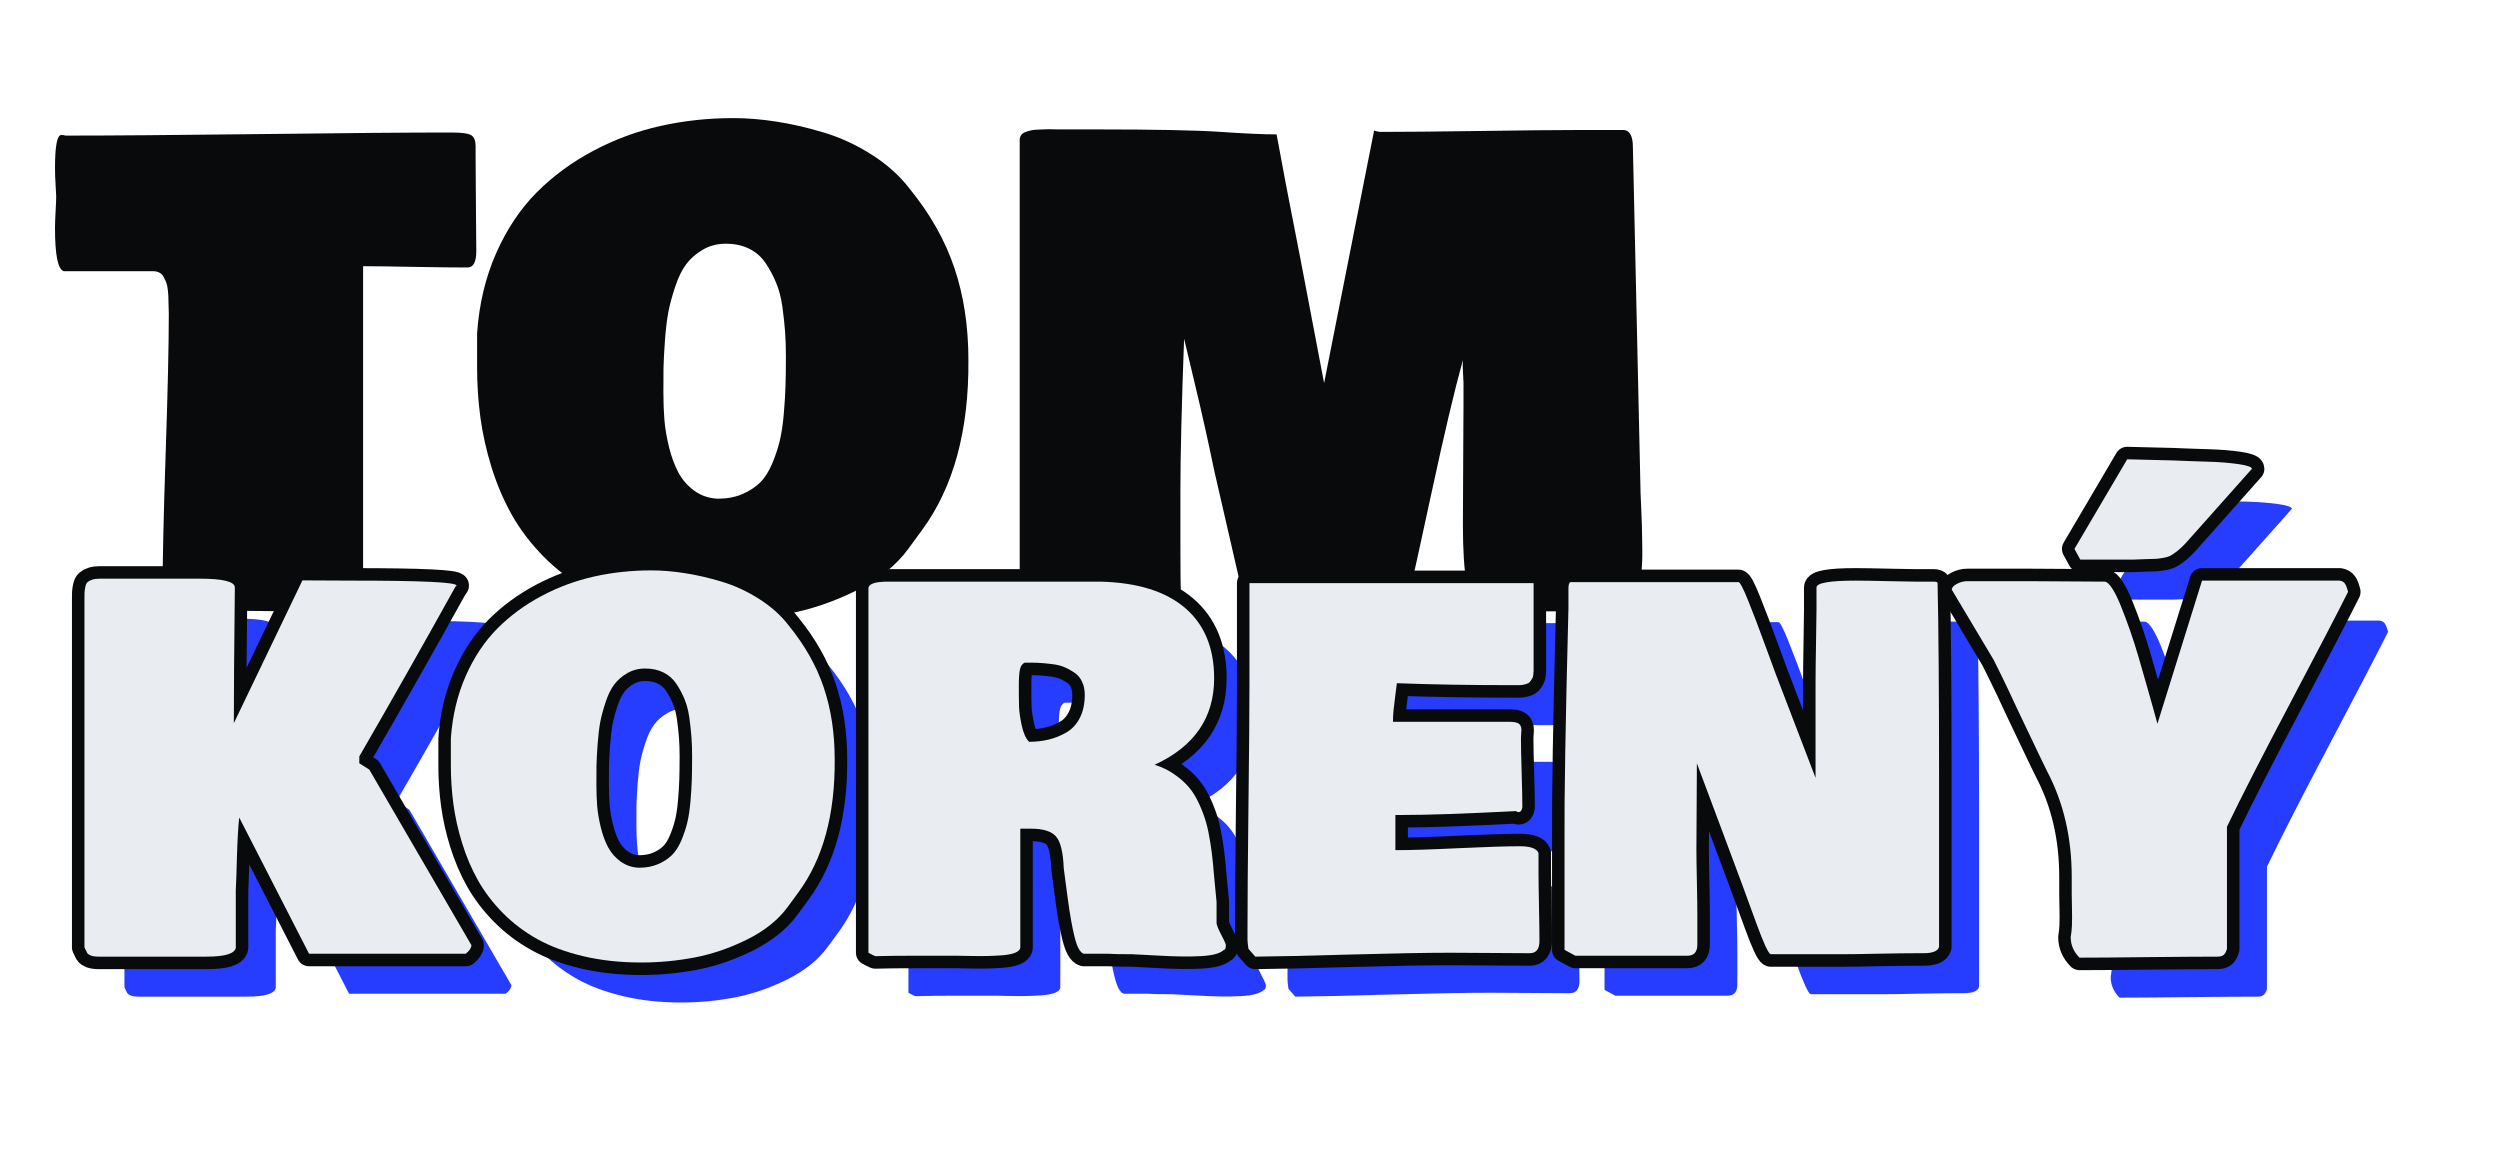
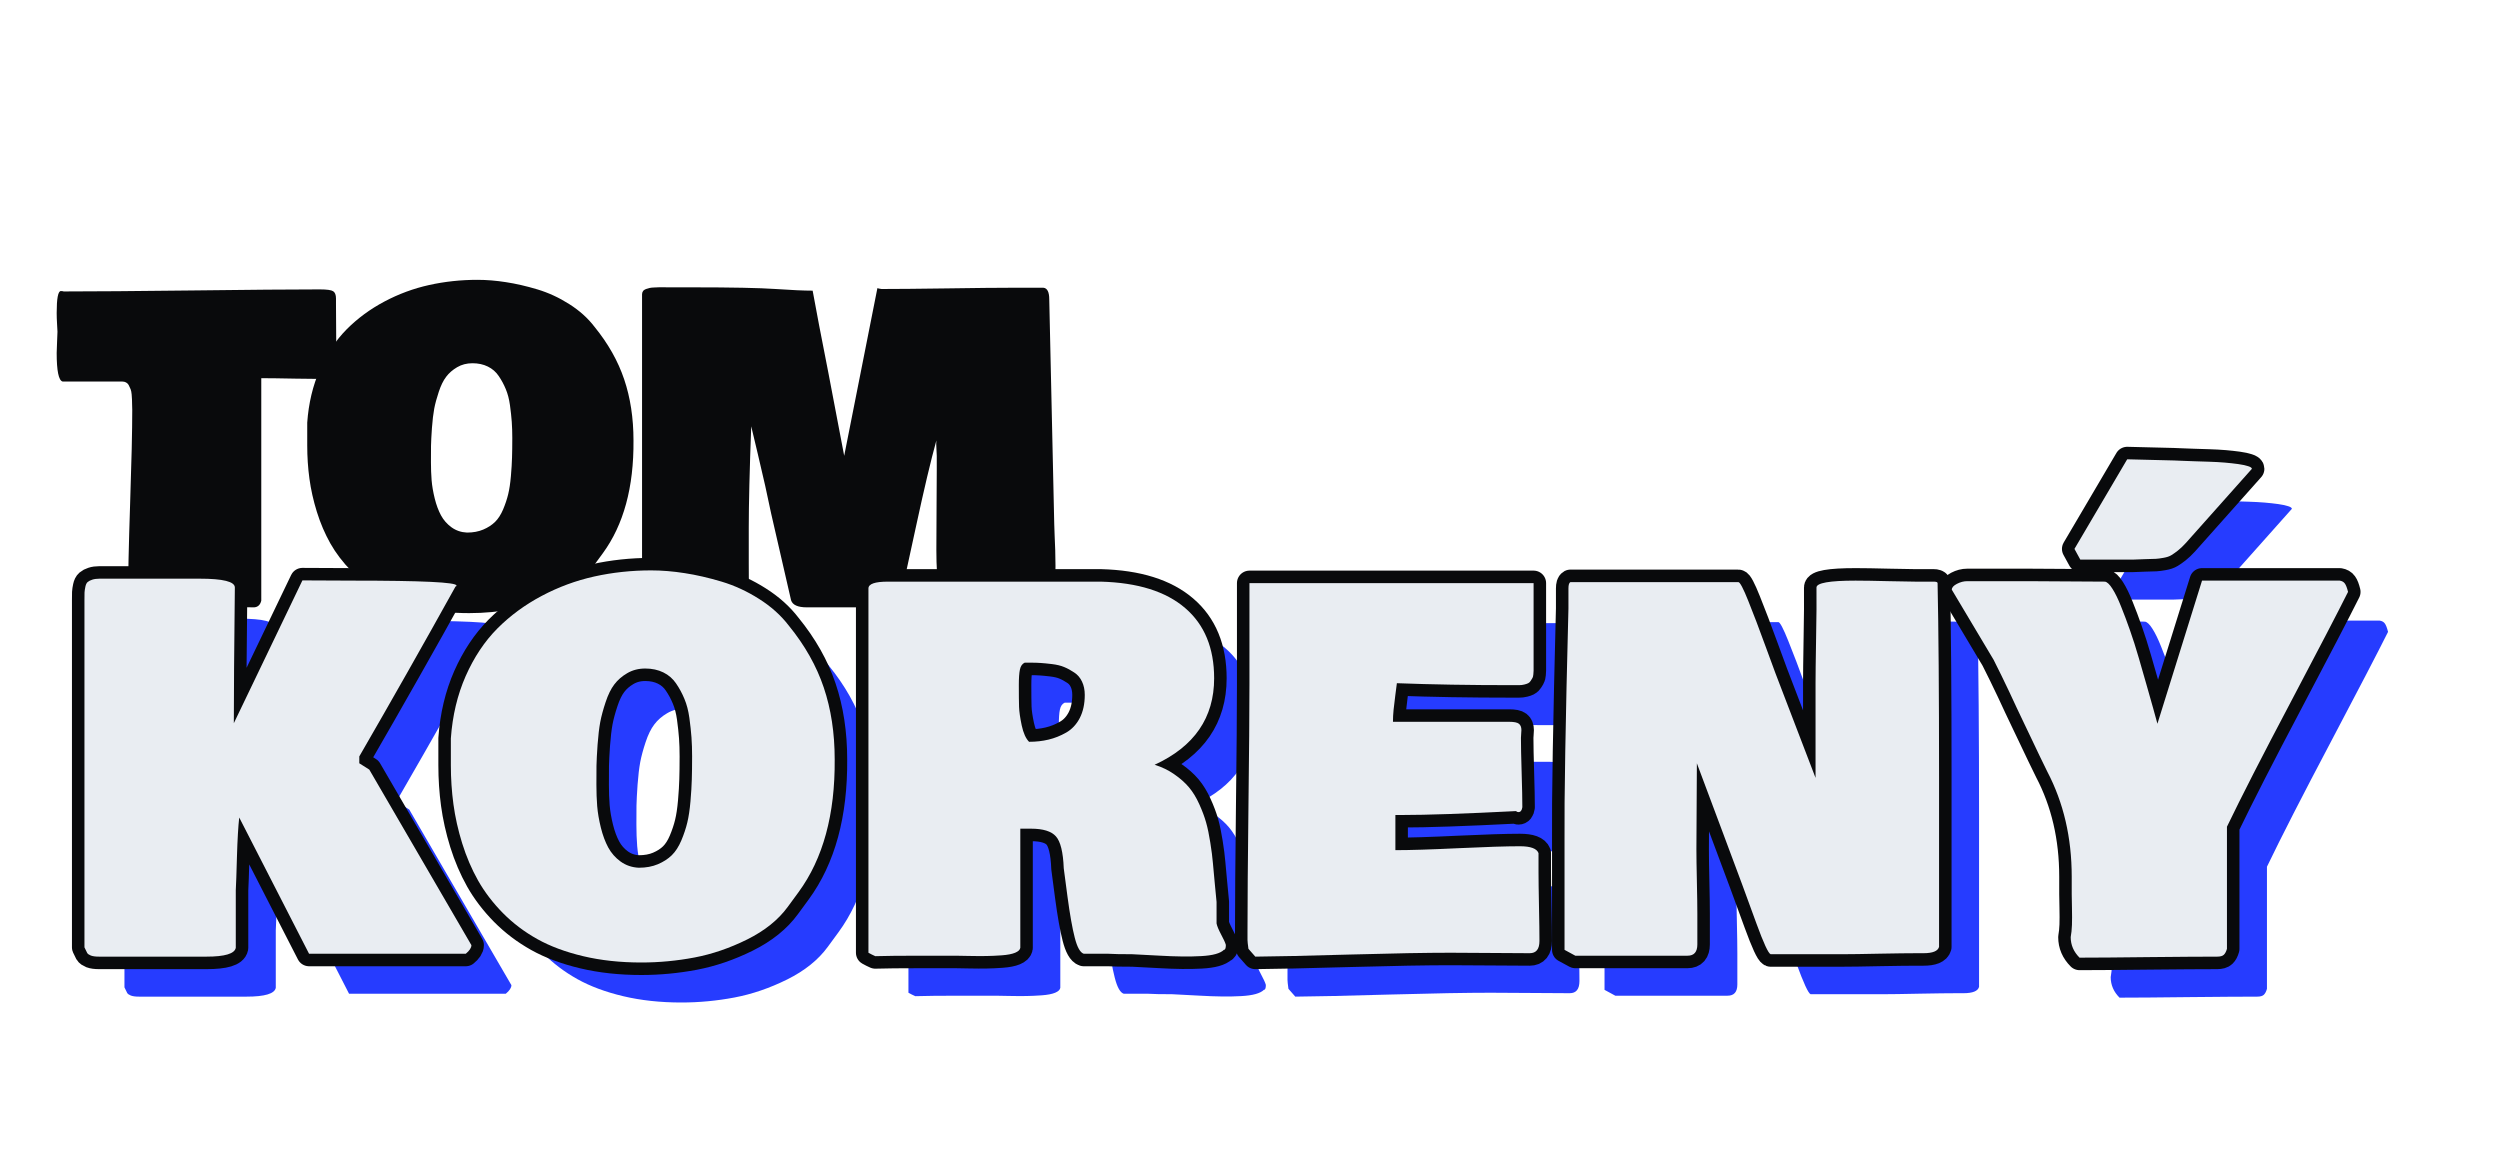
<svg xmlns="http://www.w3.org/2000/svg" xmlns:xlink="http://www.w3.org/1999/xlink" width="500" height="230" viewBox="0 0 500 230" role="img" aria-labelledby="title description">
  <defs>
    <g>
      <g id="tom-glyph-0">
        <path d="M -0.781 -58.5 C -0.781 -59.082 -0.75 -59.953 -0.688 -61.109 C -0.625 -62.266 -0.594 -63.055 -0.594 -63.484 C -0.594 -63.641 -0.625 -64.223 -0.688 -65.234 C -0.75 -66.242 -0.781 -67.125 -0.781 -67.875 C -0.781 -71.32 -0.453 -73.047 0.203 -73.047 C 0.461 -73.047 0.688 -73.016 0.875 -72.953 C 7.676 -72.953 17.758 -73.031 31.125 -73.188 C 44.488 -73.352 54.492 -73.438 61.141 -73.438 C 62.797 -73.438 63.844 -73.289 64.281 -73 C 64.719 -72.707 64.938 -72.141 64.938 -71.297 L 64.938 -69.922 C 64.938 -68.234 64.953 -65.734 64.984 -62.422 C 65.023 -59.117 65.047 -56.609 65.047 -54.891 C 65.047 -53.191 64.586 -52.344 63.672 -52.344 C 61.848 -52.344 59.129 -52.375 55.516 -52.438 C 51.898 -52.508 49.18 -52.547 47.359 -52.547 L 47.359 -0.203 C 47.129 0.773 46.578 1.301 45.703 1.375 C 44.566 1.375 42.906 1.352 40.719 1.312 C 38.539 1.281 36.883 1.266 35.75 1.266 C 35.676 1.266 35.609 1.301 35.547 1.375 C 34.117 1.375 32.109 1.352 29.516 1.312 C 26.93 1.281 25.004 1.266 23.734 1.266 L 20.797 1.266 C 20.148 1.336 19.207 1.375 17.969 1.375 L 16.016 -0.984 C 16.016 -5.93 16.176 -13.285 16.5 -23.047 C 16.832 -32.816 17 -40.176 17 -45.125 C 17 -45.344 16.988 -45.711 16.969 -46.234 C 16.945 -46.754 16.938 -47.176 16.938 -47.5 C 16.938 -47.832 16.91 -48.242 16.859 -48.734 C 16.816 -49.223 16.738 -49.617 16.625 -49.922 C 16.508 -50.234 16.367 -50.539 16.203 -50.844 C 16.047 -51.156 15.828 -51.383 15.547 -51.531 C 15.273 -51.688 14.941 -51.766 14.547 -51.766 L 0.594 -51.766 C -0.32 -52.023 -0.781 -54.27 -0.781 -58.5 Z M -0.781 -58.5 " />
      </g>
      <g id="tom-glyph-1">
        <path d="M 1.172 -36.719 L 1.172 -42.094 C 1.492 -46.645 2.484 -50.801 4.141 -54.562 C 5.805 -58.32 7.914 -61.488 10.469 -64.062 C 13.031 -66.633 15.984 -68.805 19.328 -70.578 C 22.68 -72.359 26.191 -73.656 29.859 -74.469 C 33.523 -75.281 37.312 -75.688 41.219 -75.688 C 43.363 -75.688 45.598 -75.504 47.922 -75.141 C 50.254 -74.785 52.723 -74.219 55.328 -73.438 C 57.93 -72.656 60.426 -71.504 62.812 -69.984 C 65.207 -68.473 67.188 -66.695 68.75 -64.656 C 71.969 -60.707 74.301 -56.578 75.75 -52.266 C 77.207 -47.953 77.938 -43.16 77.938 -37.891 C 78.031 -26.891 75.617 -18.035 70.703 -11.328 L 68.562 -8.406 C 66.664 -5.801 63.957 -3.625 60.438 -1.875 C 56.926 -0.133 53.41 1.066 49.891 1.734 C 46.379 2.398 42.836 2.734 39.266 2.734 C 35.055 2.734 31.176 2.312 27.625 1.469 C 24.082 0.625 21.023 -0.516 18.453 -1.953 C 15.879 -3.391 13.582 -5.129 11.562 -7.172 C 9.551 -9.223 7.898 -11.391 6.609 -13.672 C 5.328 -15.953 4.27 -18.426 3.438 -21.094 C 2.613 -23.758 2.031 -26.363 1.688 -28.906 C 1.344 -31.445 1.172 -34.051 1.172 -36.719 Z M 40.047 -56.062 C 38.703 -56.062 37.5 -55.75 36.438 -55.125 C 35.383 -54.508 34.523 -53.758 33.859 -52.875 C 33.191 -52 32.613 -50.82 32.125 -49.344 C 31.633 -47.863 31.273 -46.531 31.047 -45.344 C 30.828 -44.156 30.648 -42.656 30.516 -40.844 C 30.391 -39.039 30.316 -37.641 30.297 -36.641 C 30.285 -35.648 30.281 -34.375 30.281 -32.812 C 30.281 -31.312 30.332 -29.883 30.438 -28.531 C 30.551 -27.188 30.797 -25.754 31.172 -24.234 C 31.547 -22.723 32.035 -21.406 32.641 -20.281 C 33.242 -19.164 34.07 -18.223 35.125 -17.453 C 36.188 -16.691 37.398 -16.281 38.766 -16.219 C 40.203 -16.219 41.473 -16.453 42.578 -16.922 C 43.68 -17.391 44.609 -17.988 45.359 -18.719 C 46.109 -19.457 46.742 -20.441 47.266 -21.672 C 47.785 -22.91 48.18 -24.098 48.453 -25.234 C 48.734 -26.379 48.945 -27.797 49.094 -29.484 C 49.238 -31.18 49.328 -32.641 49.359 -33.859 C 49.398 -35.078 49.422 -36.617 49.422 -38.484 C 49.422 -39.848 49.379 -41.113 49.297 -42.281 C 49.211 -43.457 49.07 -44.758 48.875 -46.188 C 48.676 -47.625 48.348 -48.883 47.891 -49.969 C 47.441 -51.062 46.891 -52.086 46.234 -53.047 C 45.586 -54.016 44.734 -54.758 43.672 -55.281 C 42.617 -55.801 41.41 -56.062 40.047 -56.062 Z M 40.047 -56.062 " />
      </g>
      <g id="tom-glyph-2">
        <path d="M 102.938 -18.266 C 102.938 -17.68 102.969 -16.773 103.031 -15.547 C 103.094 -14.328 103.141 -13.164 103.172 -12.062 C 103.203 -10.957 103.223 -9.727 103.234 -8.375 C 103.254 -7.02 103.207 -5.797 103.094 -4.703 C 102.988 -3.617 102.82 -2.598 102.594 -1.641 C 102.363 -0.68 102.008 0.055 101.531 0.578 C 101.062 1.109 100.488 1.375 99.812 1.375 L 77.547 1.375 C 75.984 0.164 75.203 -4.328 75.203 -12.109 C 75.203 -14.941 75.219 -18.352 75.25 -22.344 C 75.281 -26.332 75.297 -29.172 75.297 -30.859 L 75.297 -34.281 C 75.297 -34.57 75.27 -35.129 75.219 -35.953 C 75.164 -36.785 75.16 -37.43 75.203 -37.891 C 73.898 -33.172 72.301 -26.414 70.406 -17.625 C 68.52 -8.832 67.219 -2.957 66.5 0 C 66.176 0.914 64.68 1.375 62.016 1.375 L 44.734 1.375 C 42.609 1.375 41.367 0.816 41.016 -0.297 L 36.328 -20.703 C 35.898 -22.785 35.438 -24.945 34.938 -27.188 C 34.438 -29.438 33.844 -31.992 33.156 -34.859 C 32.469 -37.723 31.961 -39.844 31.641 -41.219 C 31.254 -30.801 31.062 -22.859 31.062 -17.391 L 31.062 -8.797 C 31.062 -4.953 31.094 -2.051 31.156 -0.094 C 30.957 0.625 30.598 0.984 30.078 0.984 L 25.484 0.984 C 23.566 0.984 20.75 1 17.031 1.031 C 13.32 1.062 10.508 1.078 8.594 1.078 C 6.832 1.078 5.953 0.785 5.953 0.203 L 5.953 -72.266 C 5.953 -72.555 6.023 -72.805 6.172 -73.016 C 6.316 -73.234 6.547 -73.398 6.859 -73.516 C 7.172 -73.629 7.473 -73.719 7.766 -73.781 C 8.055 -73.844 8.43 -73.879 8.891 -73.891 C 9.348 -73.91 9.723 -73.926 10.016 -73.938 C 10.305 -73.957 10.676 -73.957 11.125 -73.938 C 11.582 -73.926 11.879 -73.922 12.016 -73.922 L 17.781 -73.922 C 27.051 -73.922 33.582 -73.789 37.375 -73.531 C 41.164 -73.27 44.07 -73.141 46.094 -73.141 C 46.875 -68.785 48.113 -62.312 49.812 -53.719 L 53.516 -34.281 L 61.328 -73.734 C 61.328 -73.734 61.457 -73.695 61.719 -73.625 C 61.977 -73.562 62.176 -73.531 62.312 -73.531 C 65.789 -73.531 70.93 -73.578 77.734 -73.672 C 84.535 -73.773 89.68 -73.828 93.172 -73.828 L 100.391 -73.828 C 101.305 -73.734 101.766 -72.82 101.766 -71.094 C 102.473 -39.551 102.863 -21.941 102.938 -18.266 Z M 102.938 -18.266 " />
      </g>
    </g>
    <g>
      <g id="koreny-glyph-0">
        <path d="M 7.812 1.562 C 7.094 1.562 6.547 1.488 6.172 1.344 C 5.797 1.195 5.551 1.023 5.438 0.828 C 5.332 0.629 5.148 0.254 4.891 -0.297 L 4.891 -69.734 C 4.891 -70.441 4.895 -70.957 4.906 -71.281 C 4.926 -71.613 4.984 -72 5.078 -72.438 C 5.172 -72.875 5.32 -73.18 5.531 -73.359 C 5.75 -73.547 6.051 -73.703 6.438 -73.828 C 6.832 -73.961 7.32 -74.031 7.906 -74.031 L 27.938 -74.031 C 32.625 -74.031 34.969 -73.441 34.969 -72.266 L 34.969 -72.172 C 34.832 -60.055 34.766 -51.039 34.766 -45.125 L 48.484 -73.688 L 58.594 -73.641 C 72.395 -73.641 79.297 -73.312 79.297 -72.656 C 79.297 -72.531 79.234 -72.469 79.109 -72.469 C 72.785 -61.07 66.367 -49.742 59.859 -38.484 L 59.859 -37.109 L 61.859 -35.844 L 82.281 -0.734 C 82.281 -0.211 81.906 0.359 81.156 0.984 L 49.812 0.984 L 35.844 -26.266 C 35.645 -24.473 35.492 -21.867 35.391 -18.453 C 35.297 -15.035 35.219 -12.789 35.156 -11.719 L 35.156 -0.203 C 34.926 0.973 32.973 1.562 29.297 1.562 Z M 7.812 1.562 " />
      </g>
      <g id="koreny-glyph-1">
        <path d="M 1.172 -36.719 L 1.172 -42.094 C 1.492 -46.645 2.484 -50.801 4.141 -54.562 C 5.805 -58.32 7.914 -61.488 10.469 -64.062 C 13.031 -66.633 15.984 -68.805 19.328 -70.578 C 22.68 -72.359 26.191 -73.656 29.859 -74.469 C 33.523 -75.281 37.312 -75.688 41.219 -75.688 C 43.363 -75.688 45.598 -75.504 47.922 -75.141 C 50.254 -74.785 52.723 -74.219 55.328 -73.438 C 57.93 -72.656 60.426 -71.504 62.812 -69.984 C 65.207 -68.473 67.188 -66.695 68.75 -64.656 C 71.969 -60.707 74.301 -56.578 75.75 -52.266 C 77.207 -47.953 77.938 -43.16 77.938 -37.891 C 78.031 -26.891 75.617 -18.035 70.703 -11.328 L 68.562 -8.406 C 66.664 -5.801 63.957 -3.625 60.438 -1.875 C 56.926 -0.133 53.41 1.066 49.891 1.734 C 46.379 2.398 42.836 2.734 39.266 2.734 C 35.055 2.734 31.176 2.312 27.625 1.469 C 24.082 0.625 21.023 -0.516 18.453 -1.953 C 15.879 -3.391 13.582 -5.129 11.562 -7.172 C 9.551 -9.223 7.898 -11.391 6.609 -13.672 C 5.328 -15.953 4.27 -18.426 3.438 -21.094 C 2.613 -23.758 2.031 -26.363 1.688 -28.906 C 1.344 -31.445 1.172 -34.051 1.172 -36.719 Z M 40.047 -56.062 C 38.703 -56.062 37.5 -55.75 36.438 -55.125 C 35.383 -54.508 34.523 -53.758 33.859 -52.875 C 33.191 -52 32.613 -50.82 32.125 -49.344 C 31.633 -47.863 31.273 -46.531 31.047 -45.344 C 30.828 -44.156 30.648 -42.656 30.516 -40.844 C 30.391 -39.039 30.316 -37.641 30.297 -36.641 C 30.285 -35.648 30.281 -34.375 30.281 -32.812 C 30.281 -31.312 30.332 -29.883 30.438 -28.531 C 30.551 -27.188 30.797 -25.754 31.172 -24.234 C 31.547 -22.723 32.035 -21.406 32.641 -20.281 C 33.242 -19.164 34.07 -18.223 35.125 -17.453 C 36.188 -16.691 37.398 -16.281 38.766 -16.219 C 40.203 -16.219 41.473 -16.453 42.578 -16.922 C 43.68 -17.391 44.609 -17.988 45.359 -18.719 C 46.109 -19.457 46.742 -20.441 47.266 -21.672 C 47.785 -22.91 48.18 -24.098 48.453 -25.234 C 48.734 -26.379 48.945 -27.797 49.094 -29.484 C 49.238 -31.18 49.328 -32.641 49.359 -33.859 C 49.398 -35.078 49.422 -36.617 49.422 -38.484 C 49.422 -39.848 49.379 -41.113 49.297 -42.281 C 49.211 -43.457 49.07 -44.758 48.875 -46.188 C 48.676 -47.625 48.348 -48.883 47.891 -49.969 C 47.441 -51.062 46.891 -52.086 46.234 -53.047 C 45.586 -54.016 44.734 -54.758 43.672 -55.281 C 42.617 -55.801 41.41 -56.062 40.047 -56.062 Z M 40.047 -56.062 " />
      </g>
      <g id="koreny-glyph-2">
        <path d="M 75.781 0.203 C 75.062 0.91 73.555 1.328 71.266 1.453 C 68.973 1.586 66.148 1.555 62.797 1.359 C 59.441 1.172 57.648 1.078 57.422 1.078 C 55.211 1.078 53.617 1.047 52.641 0.984 L 47.75 0.984 C 47.039 0.754 46.441 -0.312 45.953 -2.219 C 45.461 -4.125 44.977 -6.859 44.5 -10.422 C 44.031 -13.984 43.781 -15.879 43.75 -16.109 C 43.625 -19.336 43.102 -21.461 42.188 -22.484 C 41.281 -23.516 39.617 -24.031 37.203 -24.031 L 35.062 -24.031 L 35.062 -0.203 C 35 0.191 34.656 0.52 34.031 0.781 C 33.414 1.039 32.531 1.211 31.375 1.297 C 30.219 1.379 29.191 1.426 28.297 1.438 C 27.398 1.457 26.219 1.453 24.75 1.422 C 23.289 1.391 22.398 1.375 22.078 1.375 L 15.047 1.375 C 11.066 1.375 8.07 1.406 6.062 1.469 C 5.602 1.27 5.145 1.039 4.688 0.781 L 4.688 -72.078 C 4.688 -72.984 5.988 -73.438 8.594 -73.438 L 51.172 -73.438 C 58.555 -73.238 64.176 -71.477 68.031 -68.156 C 71.895 -64.844 73.828 -60.16 73.828 -54.109 C 73.828 -46.223 69.859 -40.457 61.922 -36.812 C 63.379 -36.363 64.691 -35.727 65.859 -34.906 C 67.035 -34.094 68.016 -33.223 68.797 -32.297 C 69.578 -31.367 70.258 -30.254 70.844 -28.953 C 71.438 -27.648 71.895 -26.426 72.219 -25.281 C 72.539 -24.145 72.82 -22.797 73.062 -21.234 C 73.312 -19.672 73.484 -18.32 73.578 -17.188 C 73.68 -16.051 73.805 -14.691 73.953 -13.109 C 74.098 -11.535 74.219 -10.289 74.312 -9.375 L 74.312 -5.078 C 74.414 -4.555 74.719 -3.82 75.219 -2.875 C 75.727 -1.938 76.047 -1.238 76.172 -0.781 C 76.172 -0.125 76.039 0.203 75.781 0.203 Z M 34.766 -52.734 C 34.766 -50.785 34.781 -49.336 34.812 -48.391 C 34.844 -47.441 35.02 -46.203 35.344 -44.672 C 35.676 -43.148 36.164 -42.062 36.812 -41.406 C 38.188 -41.406 39.484 -41.551 40.703 -41.844 C 41.922 -42.133 43.098 -42.602 44.234 -43.25 C 45.379 -43.906 46.285 -44.875 46.953 -46.156 C 47.617 -47.445 47.953 -48.988 47.953 -50.781 C 47.953 -51.789 47.77 -52.676 47.406 -53.438 C 47.051 -54.207 46.531 -54.816 45.844 -55.266 C 45.164 -55.723 44.492 -56.086 43.828 -56.359 C 43.16 -56.641 42.344 -56.836 41.375 -56.953 C 40.414 -57.066 39.66 -57.141 39.109 -57.172 C 38.555 -57.211 37.891 -57.234 37.109 -57.234 L 35.938 -57.234 C 35.445 -57.004 35.129 -56.547 34.984 -55.859 C 34.836 -55.172 34.766 -54.129 34.766 -52.734 Z M 34.766 -52.734 " />
      </g>
      <g id="koreny-glyph-3">
        <path d="M 4.5 -1.766 L 4.5 -3.609 C 4.5 -9.18 4.562 -17.398 4.688 -28.266 C 4.82 -39.141 4.891 -47.363 4.891 -52.938 L 4.891 -73.141 L 61.719 -73.141 L 61.719 -57.125 C 61.719 -57.031 61.719 -56.785 61.719 -56.391 C 61.719 -56.004 61.719 -55.742 61.719 -55.609 C 61.719 -55.484 61.703 -55.25 61.672 -54.906 C 61.641 -54.562 61.582 -54.32 61.5 -54.188 C 61.414 -54.062 61.301 -53.875 61.156 -53.625 C 61.008 -53.383 60.836 -53.219 60.641 -53.125 C 60.453 -53.031 60.191 -52.941 59.859 -52.859 C 59.535 -52.773 59.18 -52.734 58.797 -52.734 L 57.422 -52.734 C 48.992 -52.734 41.312 -52.863 34.375 -53.125 C 34.312 -52.602 34.207 -51.797 34.062 -50.703 C 33.914 -49.617 33.801 -48.66 33.719 -47.828 C 33.633 -46.992 33.594 -46.188 33.594 -45.406 L 56.844 -45.406 C 57.812 -45.406 58.457 -45.273 58.781 -45.016 C 59.113 -44.754 59.281 -44.332 59.281 -43.75 C 59.281 -43.582 59.266 -43.32 59.234 -42.969 C 59.203 -42.613 59.188 -42.352 59.188 -42.188 C 59.188 -40.625 59.234 -38.312 59.328 -35.25 C 59.422 -32.195 59.469 -29.891 59.469 -28.328 C 59.375 -27.672 59.113 -27.344 58.688 -27.344 C 58.5 -27.344 58.336 -27.41 58.203 -27.547 C 47.922 -27.023 40.305 -26.766 35.359 -26.766 L 34.078 -26.766 L 34.078 -19.734 C 36.973 -19.734 41.164 -19.863 46.656 -20.125 C 52.145 -20.383 56.254 -20.516 58.984 -20.516 C 61.129 -20.516 62.367 -20.055 62.703 -19.141 L 62.703 -15.438 C 62.703 -13.875 62.734 -11.562 62.797 -8.5 C 62.859 -5.438 62.891 -3.125 62.891 -1.562 C 62.891 0.062 62.238 0.875 60.938 0.875 C 59.25 0.875 56.645 0.859 53.125 0.828 C 49.613 0.797 46.945 0.781 45.125 0.781 C 40.438 0.781 33.727 0.898 25 1.141 C 16.281 1.391 9.969 1.531 6.062 1.562 L 4.688 0 C 4.562 -0.914 4.5 -1.504 4.5 -1.766 Z M 4.5 -1.766 " />
      </g>
      <g id="koreny-glyph-4">
        <path d="M 3.906 0.203 L 3.906 -21.875 C 3.844 -29.945 4.102 -45.344 4.688 -68.062 L 4.688 -72.078 C 4.688 -72.785 4.816 -73.207 5.078 -73.344 L 38.672 -73.344 C 38.992 -73.344 39.648 -72.102 40.641 -69.625 C 41.641 -67.156 42.848 -63.973 44.266 -60.078 C 45.68 -56.191 46.68 -53.516 47.266 -52.047 L 54.109 -34.188 L 54.109 -53.125 C 54.109 -54.75 54.145 -57.734 54.219 -62.078 C 54.301 -66.43 54.328 -69.828 54.297 -72.266 C 54.297 -73.18 56.898 -73.641 62.109 -73.641 C 63.734 -73.641 65.961 -73.602 68.797 -73.531 C 71.629 -73.469 73.375 -73.438 74.031 -73.438 L 77.734 -73.438 C 78.254 -73.438 78.516 -73.336 78.516 -73.141 C 78.711 -64.098 78.812 -51.145 78.812 -34.281 L 78.812 -0.391 C 78.582 0.453 77.539 0.875 75.688 0.875 L 74.422 0.875 C 72.723 0.875 70.227 0.906 66.938 0.969 C 63.656 1.039 61.164 1.078 59.469 1.078 L 45.125 1.078 C 44.664 0.91 43.719 -1.141 42.281 -5.078 C 40.75 -9.336 38.469 -15.504 35.438 -23.578 C 32.414 -31.648 30.727 -36.16 30.375 -37.109 C 30.375 -35.191 30.359 -32.328 30.328 -28.516 C 30.297 -24.703 30.281 -21.836 30.281 -19.922 C 30.281 -18.492 30.312 -16.348 30.375 -13.484 C 30.438 -10.617 30.469 -8.469 30.469 -7.031 L 30.469 -0.875 C 30.469 0.625 29.816 1.375 28.516 1.375 L 6.062 1.375 Z M 78.516 -73.25 L 78.516 -73.047 Z M 78.516 -73.25 " />
      </g>
      <g id="koreny-glyph-5">
        <path d="M 21.891 -79.984 L 32.438 -97.906 L 41.812 -97.672 C 42.07 -97.672 42.582 -97.648 43.344 -97.609 C 44.102 -97.578 44.93 -97.547 45.828 -97.516 C 46.723 -97.484 47.719 -97.453 48.812 -97.422 C 49.906 -97.391 50.945 -97.332 51.938 -97.25 C 52.926 -97.164 53.828 -97.066 54.641 -96.953 C 55.461 -96.836 56.125 -96.695 56.625 -96.531 C 57.125 -96.375 57.375 -96.195 57.375 -96 L 44.156 -81.156 C 43.594 -80.539 43.062 -80.035 42.562 -79.641 C 42.062 -79.254 41.625 -78.945 41.25 -78.719 C 40.875 -78.488 40.359 -78.316 39.703 -78.203 C 39.055 -78.086 38.547 -78.02 38.172 -78 C 37.797 -77.988 37.094 -77.969 36.062 -77.938 C 35.039 -77.906 34.223 -77.875 33.609 -77.844 L 23.062 -77.844 Z M 76.609 -71.391 C 74.555 -67.285 70.723 -59.914 65.109 -49.281 C 59.492 -38.656 55.254 -30.367 52.391 -24.422 L 52.391 0 C 52.234 0.551 52.023 0.945 51.766 1.188 C 51.504 1.438 51.062 1.562 50.438 1.562 C 47.375 1.562 42.82 1.594 36.781 1.656 C 30.75 1.727 26.125 1.766 22.906 1.766 C 21.727 0.586 21.141 -0.781 21.141 -2.344 C 21.273 -3.062 21.359 -3.875 21.391 -4.781 C 21.422 -5.695 21.422 -6.852 21.391 -8.25 C 21.359 -9.656 21.344 -10.551 21.344 -10.938 L 21.344 -14.453 C 21.344 -22.234 19.711 -29.234 16.453 -35.453 C 15.961 -36.461 15.445 -37.52 14.906 -38.625 C 14.375 -39.727 13.863 -40.801 13.375 -41.844 C 12.883 -42.883 12.379 -43.941 11.859 -45.016 C 11.336 -46.086 10.828 -47.16 10.328 -48.234 C 9.828 -49.316 9.332 -50.379 8.844 -51.422 C 8.352 -52.461 7.836 -53.535 7.297 -54.641 C 6.766 -55.742 6.238 -56.801 5.719 -57.812 L -2.641 -71.828 C -2.641 -72.254 -2.297 -72.645 -1.609 -73 C -0.93 -73.352 -0.25 -73.531 0.438 -73.531 L 12.75 -73.531 C 14.438 -73.531 16.977 -73.516 20.375 -73.484 C 23.781 -73.453 26.316 -73.438 27.984 -73.438 C 28.43 -73.375 28.93 -72.898 29.484 -72.016 C 30.047 -71.141 30.625 -69.953 31.219 -68.453 C 31.82 -66.961 32.414 -65.379 33 -63.703 C 33.594 -62.023 34.18 -60.176 34.766 -58.156 C 35.348 -56.133 35.859 -54.359 36.297 -52.828 C 36.742 -51.297 37.188 -49.734 37.625 -48.141 C 38.062 -46.547 38.348 -45.504 38.484 -45.016 L 47.406 -73.641 L 74.953 -73.641 C 75.41 -73.566 75.75 -73.375 75.969 -73.062 C 76.195 -72.758 76.41 -72.203 76.609 -71.391 Z M 76.609 -71.391 " />
      </g>
    </g>
  </defs>
-   <g color="#090A0C" transform="translate(12 -20) scale(1.28)">
+   <g color="#090A0C" transform="translate(12 27) scale(0.85)">
    <g fill="currentColor">
      <use xlink:href="#tom-glyph-0" x="0" y="109.766" />
-       <use xlink:href="#tom-glyph-1" x="64" y="109.766" />
-       <use xlink:href="#tom-glyph-2" x="144" y="109.766" />
+       <use xlink:href="#tom-glyph-1" x="57" y="109.766" />
+       <use xlink:href="#tom-glyph-2" x="131" y="109.766" />
    </g>
  </g>
  <g color="#263CFF" transform="translate(20 88)">
    <g fill="currentColor">
      <use xlink:href="#koreny-glyph-0" x="0" y="109.766" />
      <use xlink:href="#koreny-glyph-1" x="77" y="109.766" />
      <use xlink:href="#koreny-glyph-2" x="157" y="109.766" />
      <use xlink:href="#koreny-glyph-3" x="233" y="109.766" />
      <use xlink:href="#koreny-glyph-4" x="297" y="109.766" />
      <use xlink:href="#koreny-glyph-5" x="381" y="109.766" />
    </g>
  </g>
  <g color="#E9EDF2" stroke="#090A0C" stroke-width="5" stroke-linejoin="round" paint-order="stroke fill" transform="translate(12 80)">
    <g fill="currentColor">
      <use xlink:href="#koreny-glyph-0" x="0" y="109.766" />
      <use xlink:href="#koreny-glyph-1" x="77" y="109.766" />
      <use xlink:href="#koreny-glyph-2" x="157" y="109.766" />
      <use xlink:href="#koreny-glyph-3" x="233" y="109.766" />
      <use xlink:href="#koreny-glyph-4" x="297" y="109.766" />
      <use xlink:href="#koreny-glyph-5" x="381" y="109.766" />
    </g>
  </g>
</svg>
